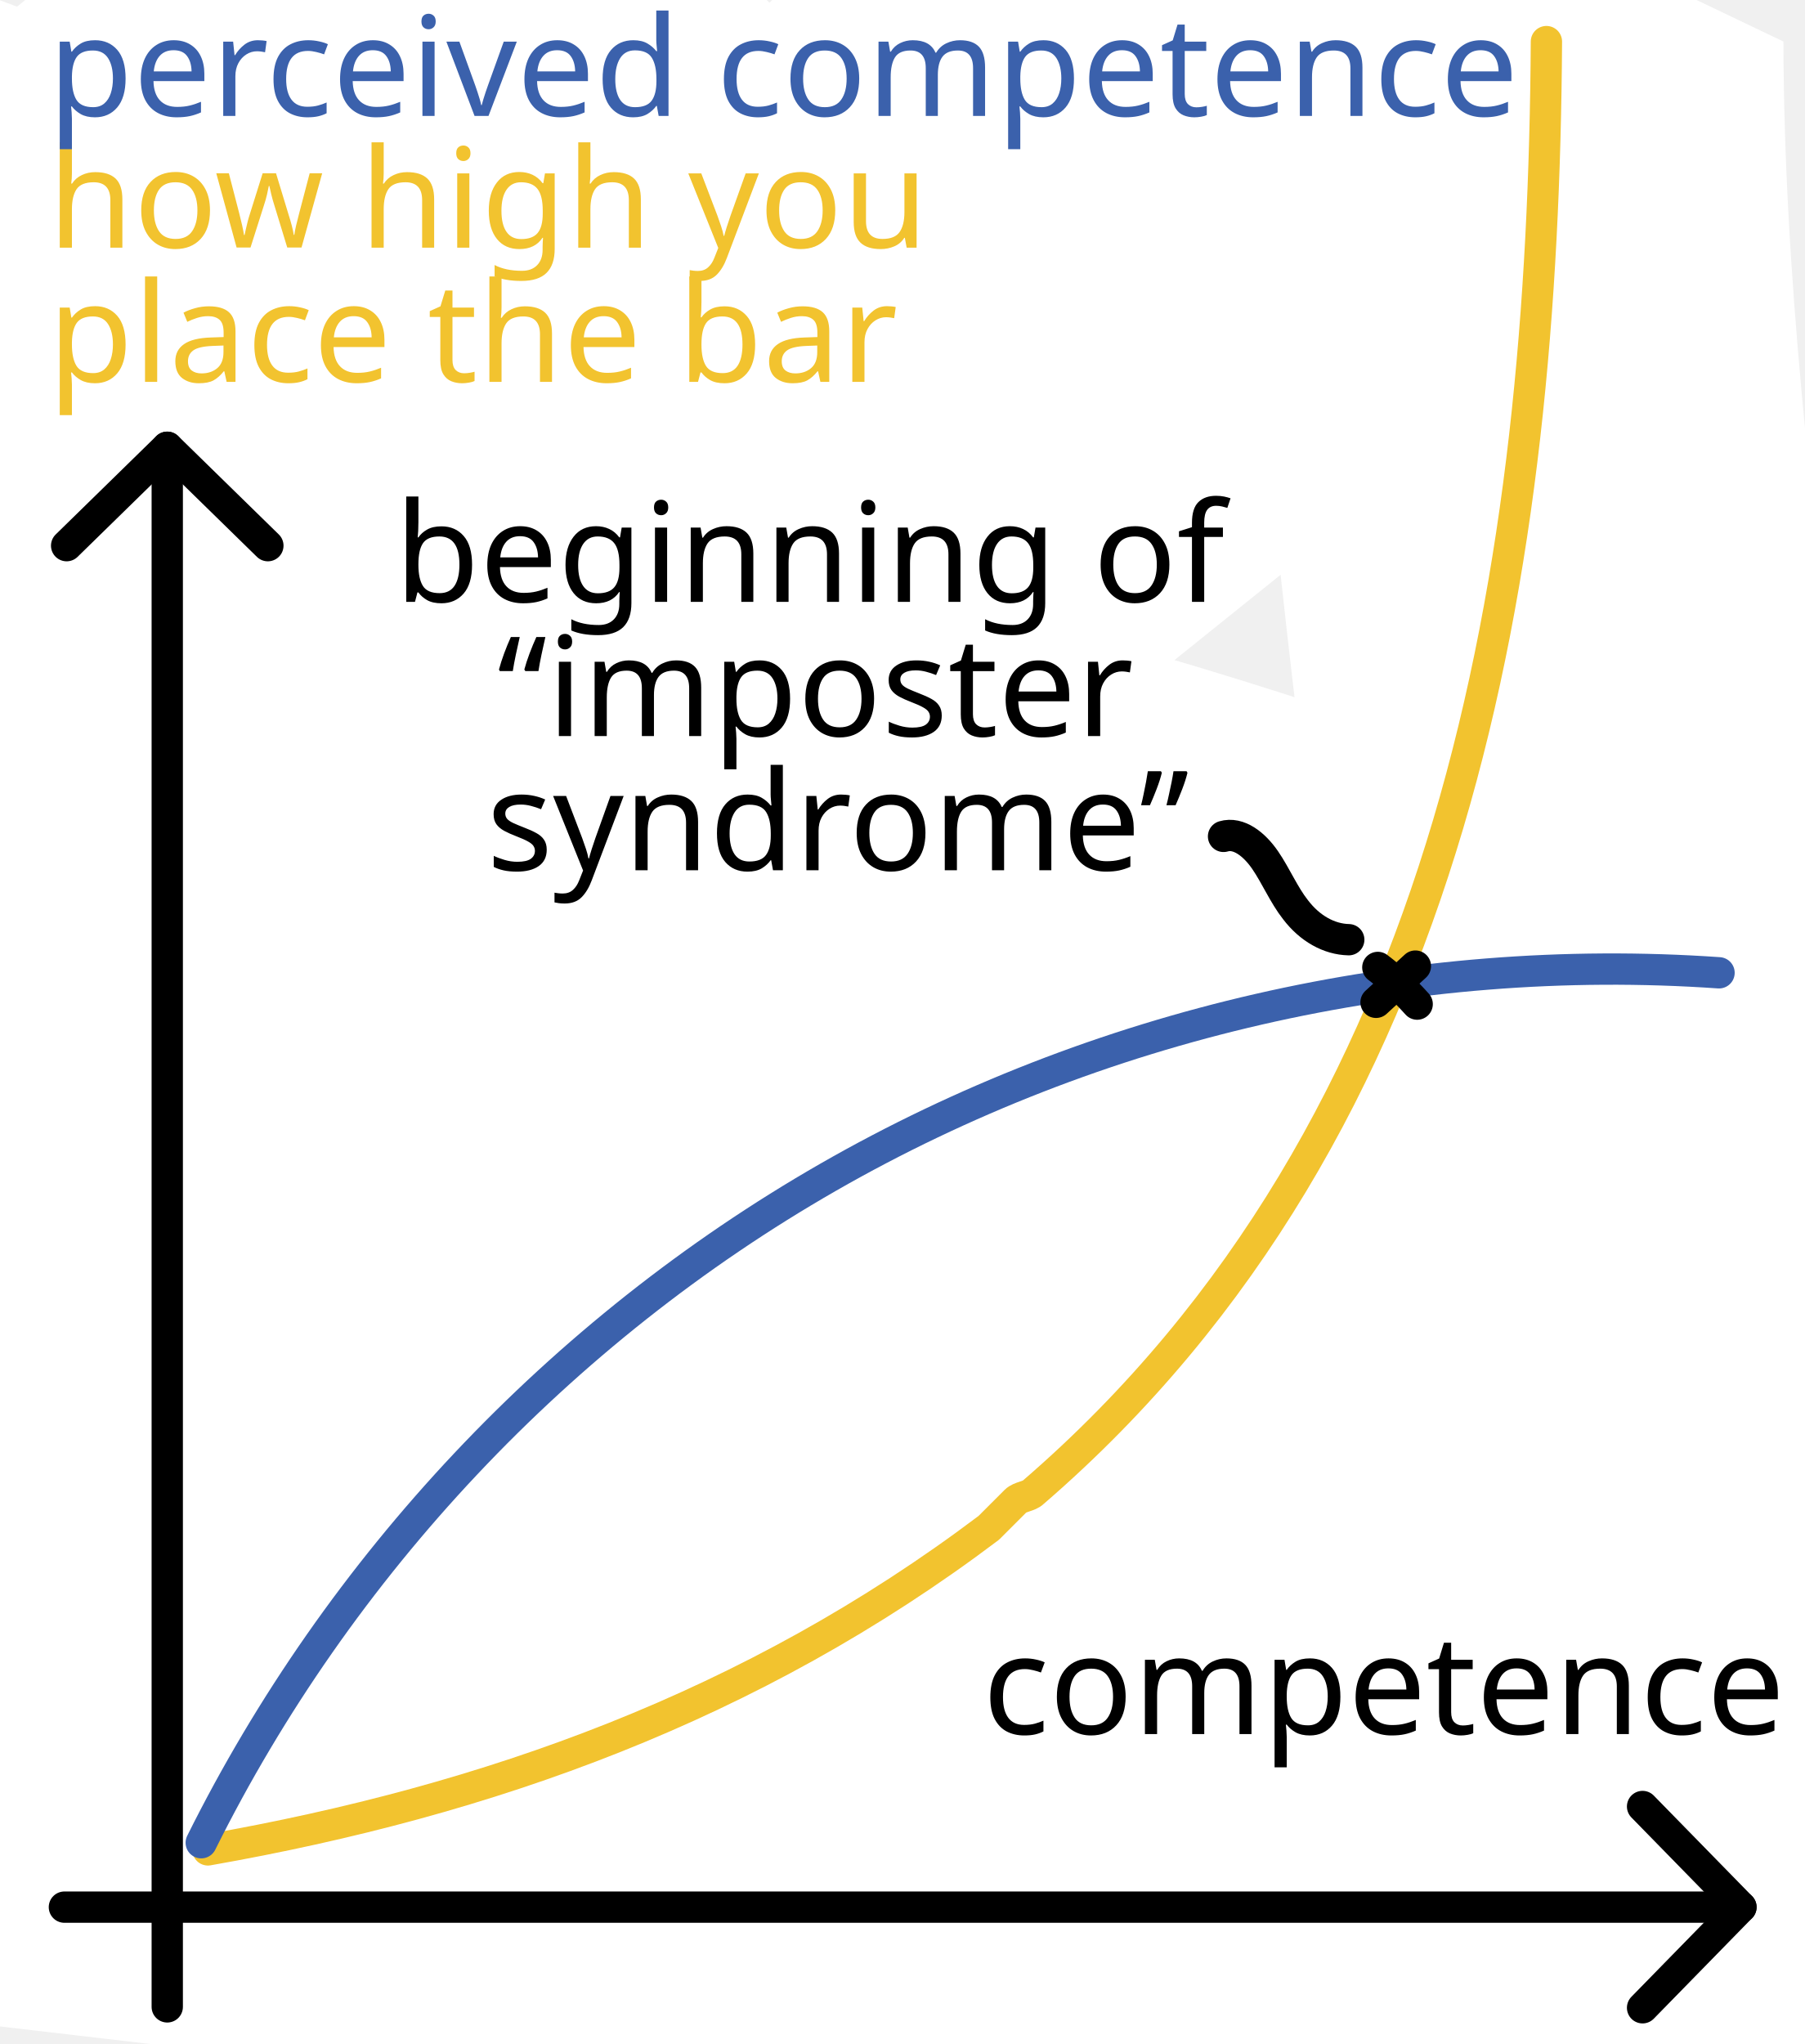
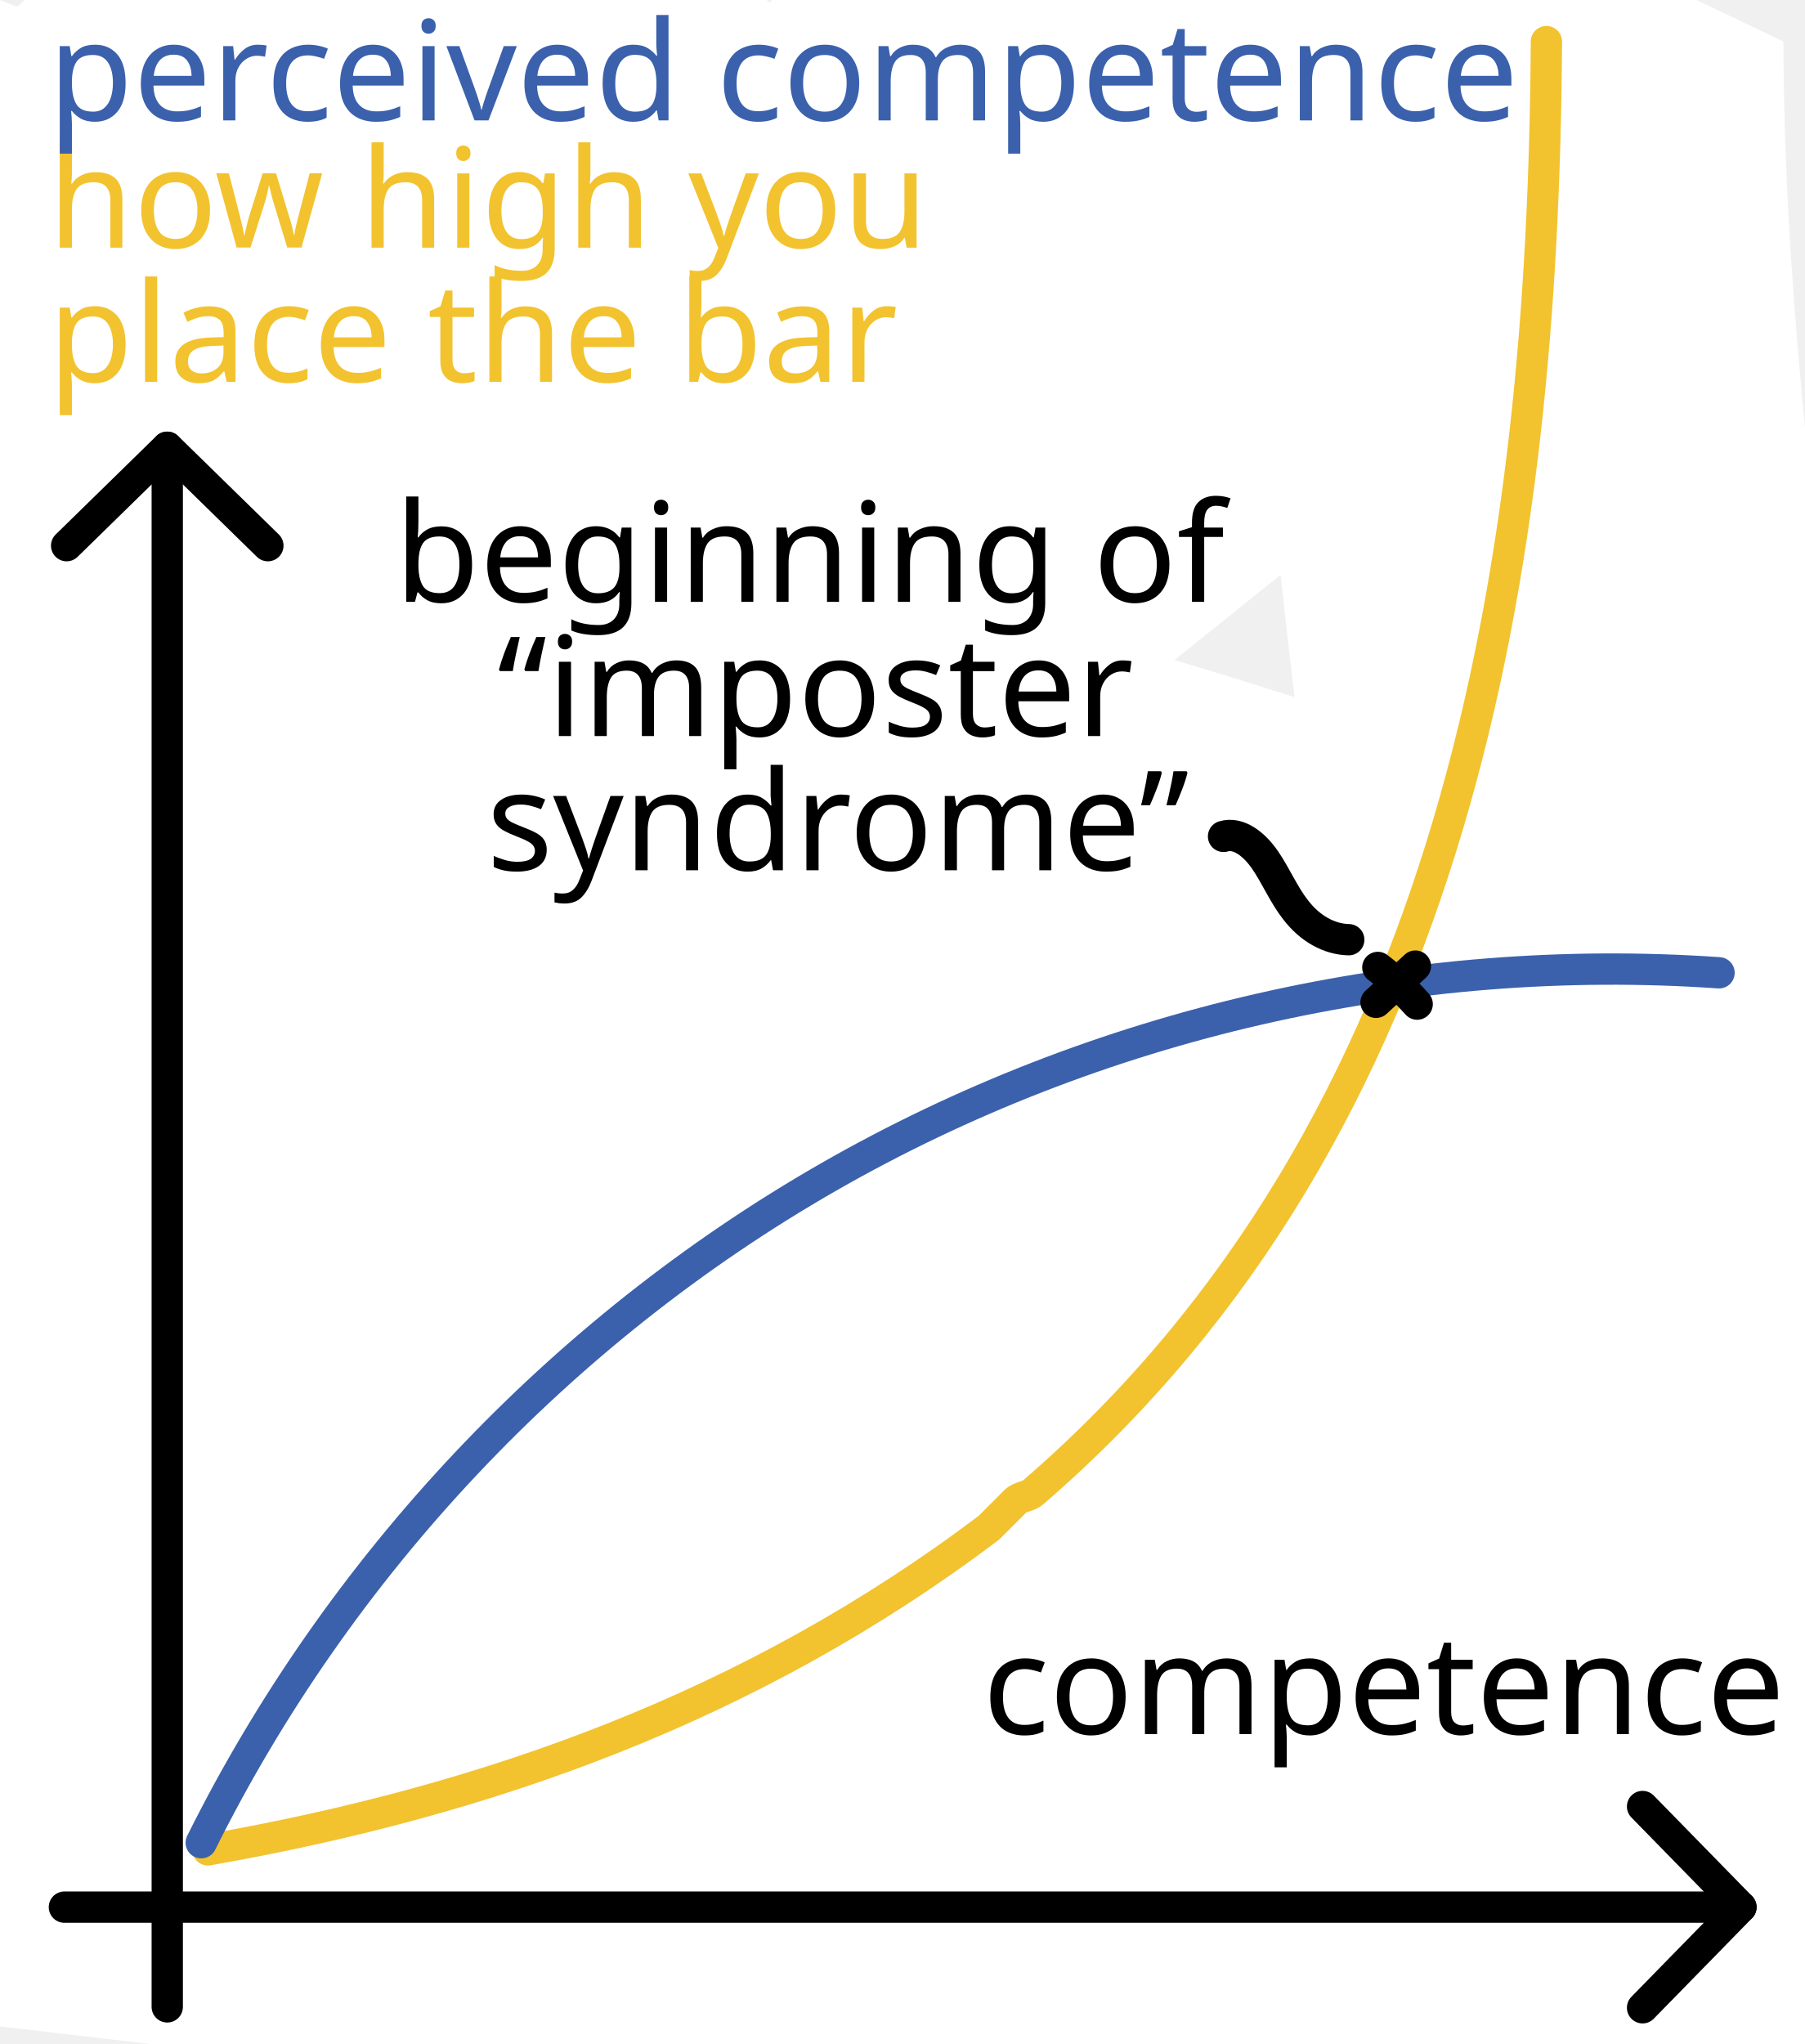
<svg xmlns="http://www.w3.org/2000/svg" version="1.1" id="Layer_1" x="0px" y="0px" viewBox="0 0 403.5 457" enable-background="new 0 0 403.5 457" xml:space="preserve">
  <path fill="none" stroke="#FFFFFF" stroke-width="120" stroke-linejoin="bevel" stroke-miterlimit="10" d="M26.6,10.1  C17.5,34.2,8.4,58.3-0.7,82.4C33.5,54.7,67.7,26.9,101.9-0.8c-32.9,54-65.7,108-98.6,162C53.1,108.3,109,58.9,170.1,13.8  c-25.1,39.5-50.9,81.3-48.2,125.4c27.1-28.3,54.3-56.6,81.4-84.9c15.7-16.4,33.5-33.9,59-38.4c-26.8,39.8-53.5,79.7-80.3,119.5  c52.3-42,104.5-84,156.8-126c0.1,55.6,6.8,111.1,13.5,166.5c11.2,92.6,22.3,185.1,33.5,277.7c-6.1,5.3-17.1,5.5-25.3,2.3  c-8.2-3.2-14.2-8.9-20-14.5c-14.2-13.7-36.1-57.8-50.3-71.5c-4.9,18.3-2.5,67.7-16.2,83.1c-3.1,3.5-7,6.9-12.1,8.3  c-11.4,2.9-22.6-5.8-26-14.8s-2.2-18.8-6-27.7c-3.8-8.9-16.2-17-27-13.1c-8,2.9-10.8,10.5-12.7,17.2c-5.8,20.8-21.4,12.9-25.1,34.1  c-30.9-31.6-50.9-34.3-81.7-66c-6.3-6.5-13.5-13.4-23.6-15c-12.8-2.1-25.6,5.5-31,14.8c-5.4,9.4,8.4,47.6,8.7,57.9  c25.5-95.2,12.5-222.1-11.8-317.5c1.5,10.6,3.1,21.3,4.6,31.9c104.5,10.4,206.7,34.6,301.1,71.3c-42.4,51-102.5,92.8-172,119.8  c-22.3,8.7-52.1,15-69.7,1.1c-10.2-8-12.4-20.8-8.7-31.7c3.7-11,12.5-20.4,21.9-29c32.6-29.6,75.8-51.9,123.4-63.7" />
  <g>
    <line fill="none" stroke="#000000" stroke-width="7" stroke-linecap="round" stroke-linejoin="round" stroke-miterlimit="10" x1="389.3" y1="426.4" x2="14.4" y2="426.4" />
    <line fill="none" stroke="#000000" stroke-width="7" stroke-linecap="round" stroke-linejoin="round" stroke-miterlimit="10" x1="37.4" y1="100" x2="37.4" y2="448.7" />
  </g>
  <g>
    <polyline fill="none" stroke="#000000" stroke-width="7" stroke-linecap="round" stroke-linejoin="round" stroke-miterlimit="10" points="   367.3,403.9 389.3,426.4 367.3,448.9  " />
    <text transform="matrix(1 0 0 1 219.749 387.7049)" font-family="'PermanentMarker'" font-size="31">competence</text>
  </g>
  <polyline fill="none" stroke="#000000" stroke-width="7" stroke-linecap="round" stroke-linejoin="round" stroke-miterlimit="10" points="  14.9,122 37.4,100 59.9,122 " />
  <text transform="matrix(1 0 0 1 10.7231 55.3765)">
    <tspan x="0" y="0" fill="#F2C32F" font-family="'PermanentMarker'" font-size="31">how high you </tspan>
    <tspan x="0" y="30" fill="#F2C32F" font-family="'PermanentMarker'" font-size="31">place the bar</tspan>
  </text>
  <path fill="none" stroke="#F2C32F" stroke-width="7" stroke-linecap="round" stroke-linejoin="round" stroke-miterlimit="10" d="  M46.5,413.6c62.6-11,121.6-32,174.6-72c2-2,4-4,6-6c1-1,3-1,4-2c95-82,114-208,114.7-324.3" />
-   <text transform="matrix(1 0 0 1 10.7231 25.9158)" fill="#3B61AC" font-family="'PermanentMarker'" font-size="31">perceived competence</text>
+   <text transform="matrix(1 0 0 1 10.7231 26.9166)" fill="#3B61AC" font-family="'PermanentMarker'" font-size="31">perceived competence</text>
  <path fill="none" stroke="#3B61AC" stroke-width="7" stroke-linecap="round" stroke-linejoin="round" stroke-miterlimit="10" d="  M45,412c30.8-61.9,80.2-114.4,140.2-148.8s130.3-50.5,199.2-45.7" />
  <path fill="none" stroke="#000000" stroke-width="7" stroke-linecap="round" stroke-linejoin="round" stroke-miterlimit="10" d="  M316.5,216c-2.9,2.7-5.9,5.4-8.8,8.1" />
  <path fill="none" stroke="#000000" stroke-width="7" stroke-linecap="round" stroke-linejoin="round" stroke-miterlimit="10" d="  M308.1,216.3c3.2,2.4,6.1,5.2,8.8,8.2" />
  <g>
    <text transform="matrix(1 0 0 1 88.2014 134.5698)">
      <tspan x="0" y="0" font-family="'PermanentMarker'" font-size="31">beginning of</tspan>
      <tspan x="23" y="30" font-family="'PermanentMarker'" font-size="31">“imposter</tspan>
      <tspan x="20.6" y="60" font-family="'PermanentMarker'" font-size="31">syndrome”</tspan>
    </text>
  </g>
  <path fill="none" stroke="#000000" stroke-width="7" stroke-linecap="round" stroke-linejoin="round" stroke-miterlimit="10" d="  M301.6,210.1c-4.4-0.1-8.7-2.5-11.9-6.7c-2.6-3.3-4.4-7.6-6.8-11.1c-2.4-3.5-5.9-6.3-9.3-5.3" />
</svg>
